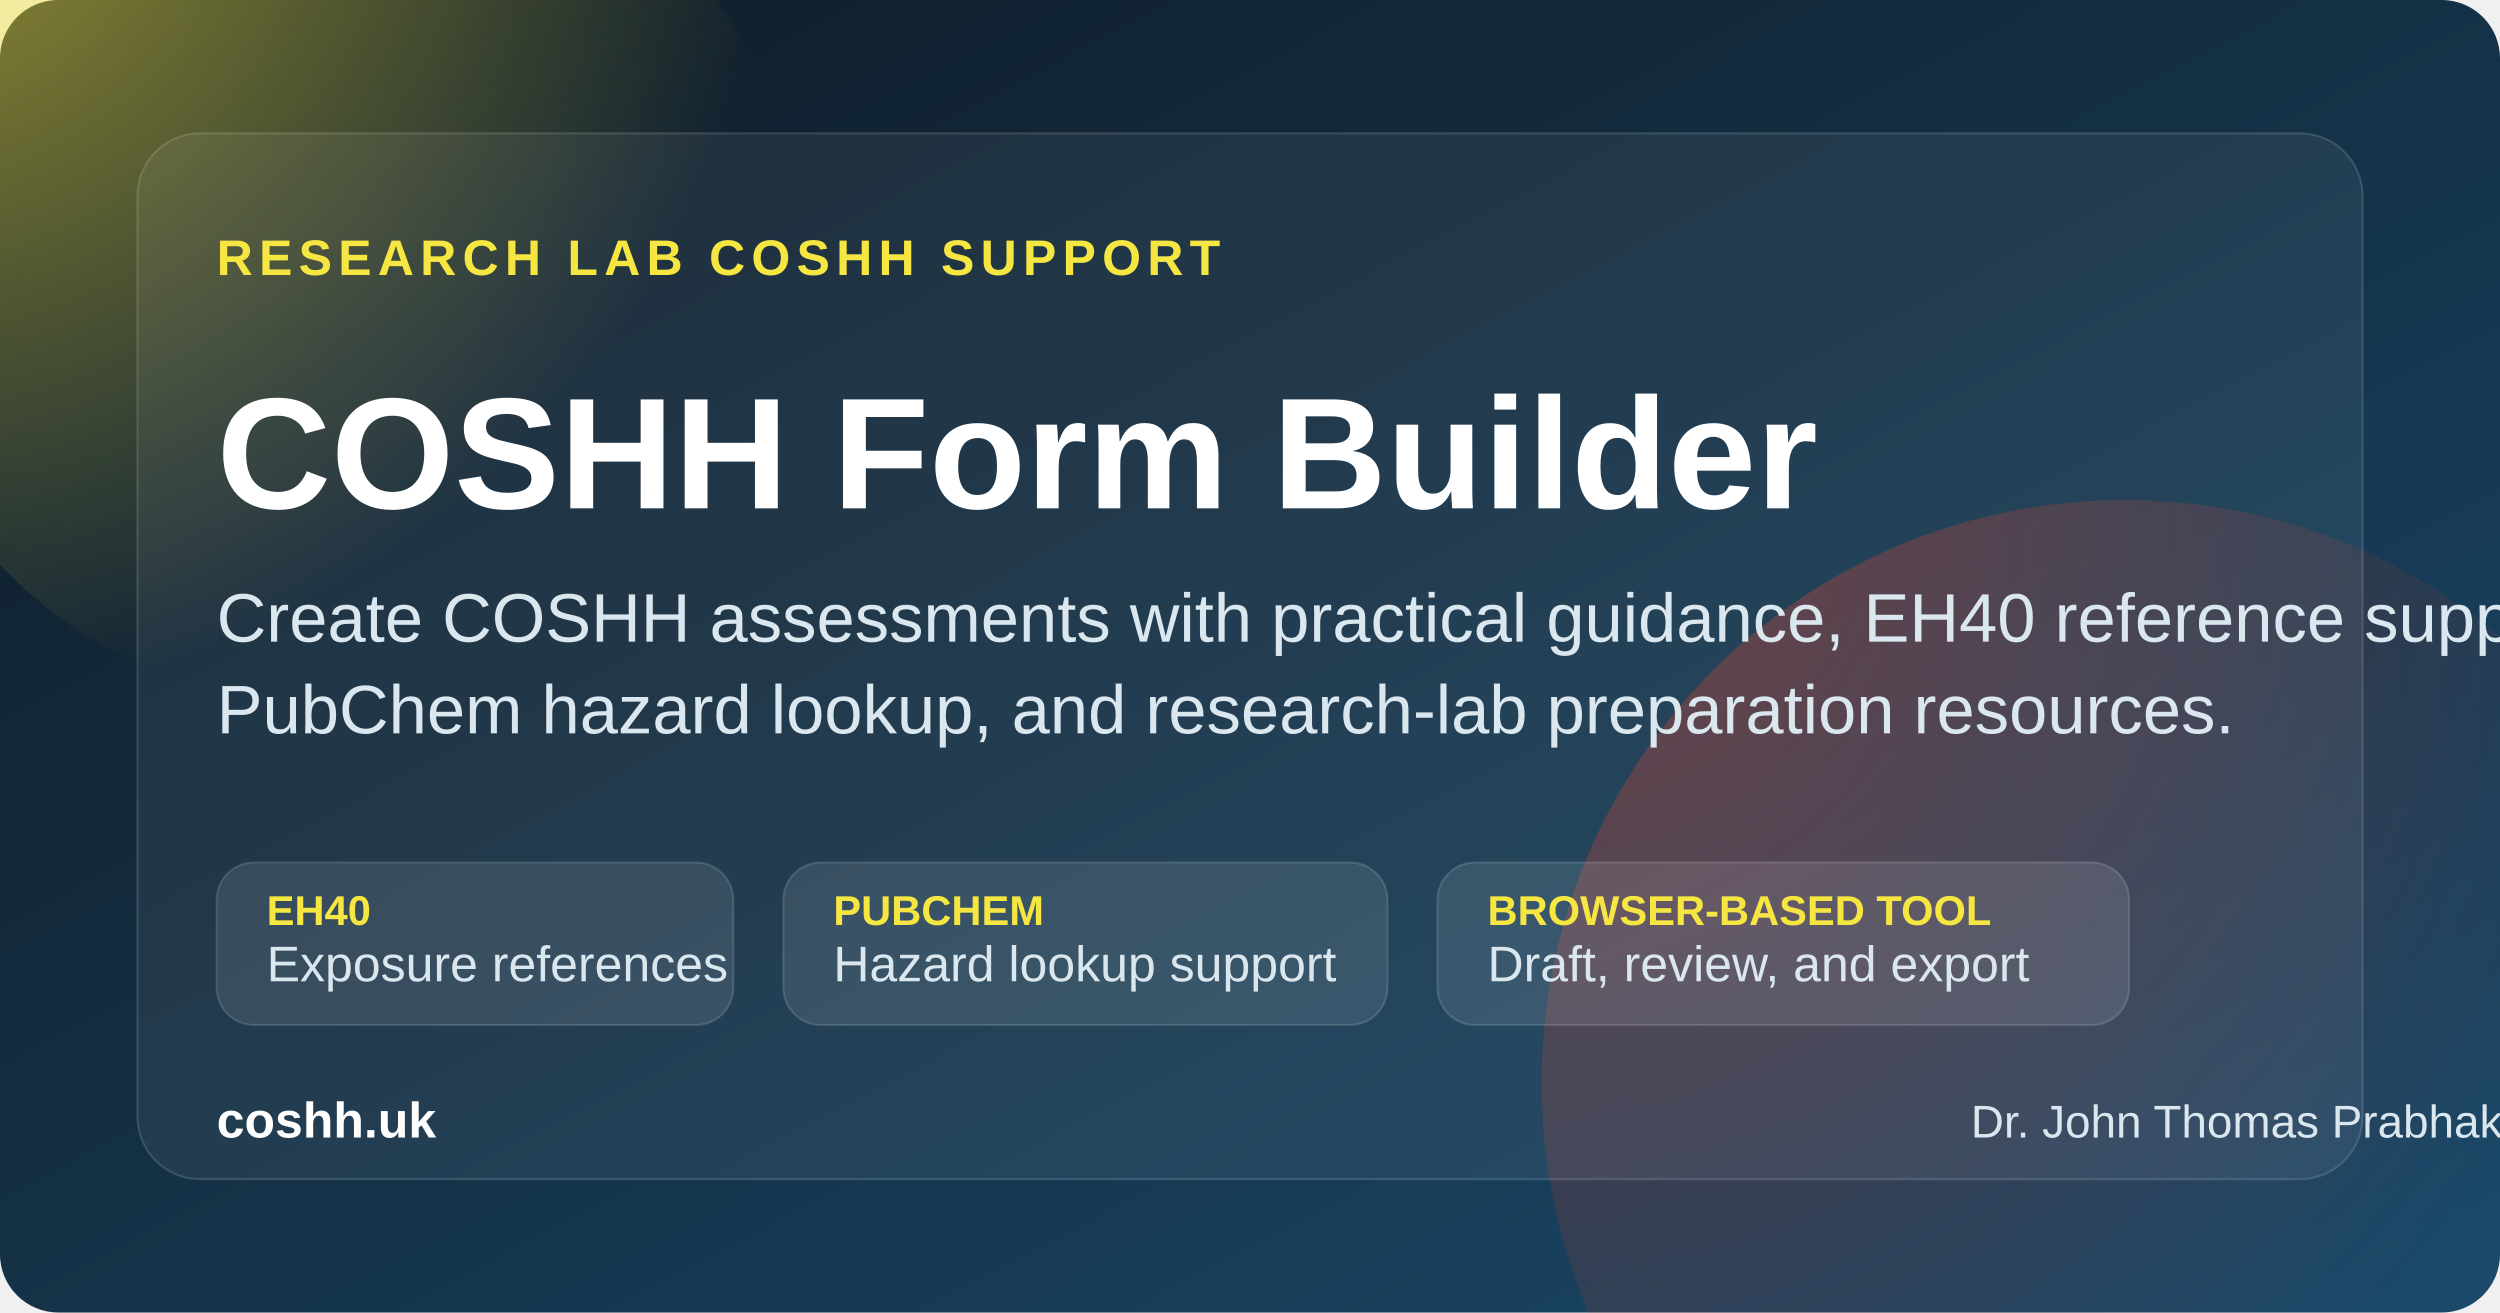
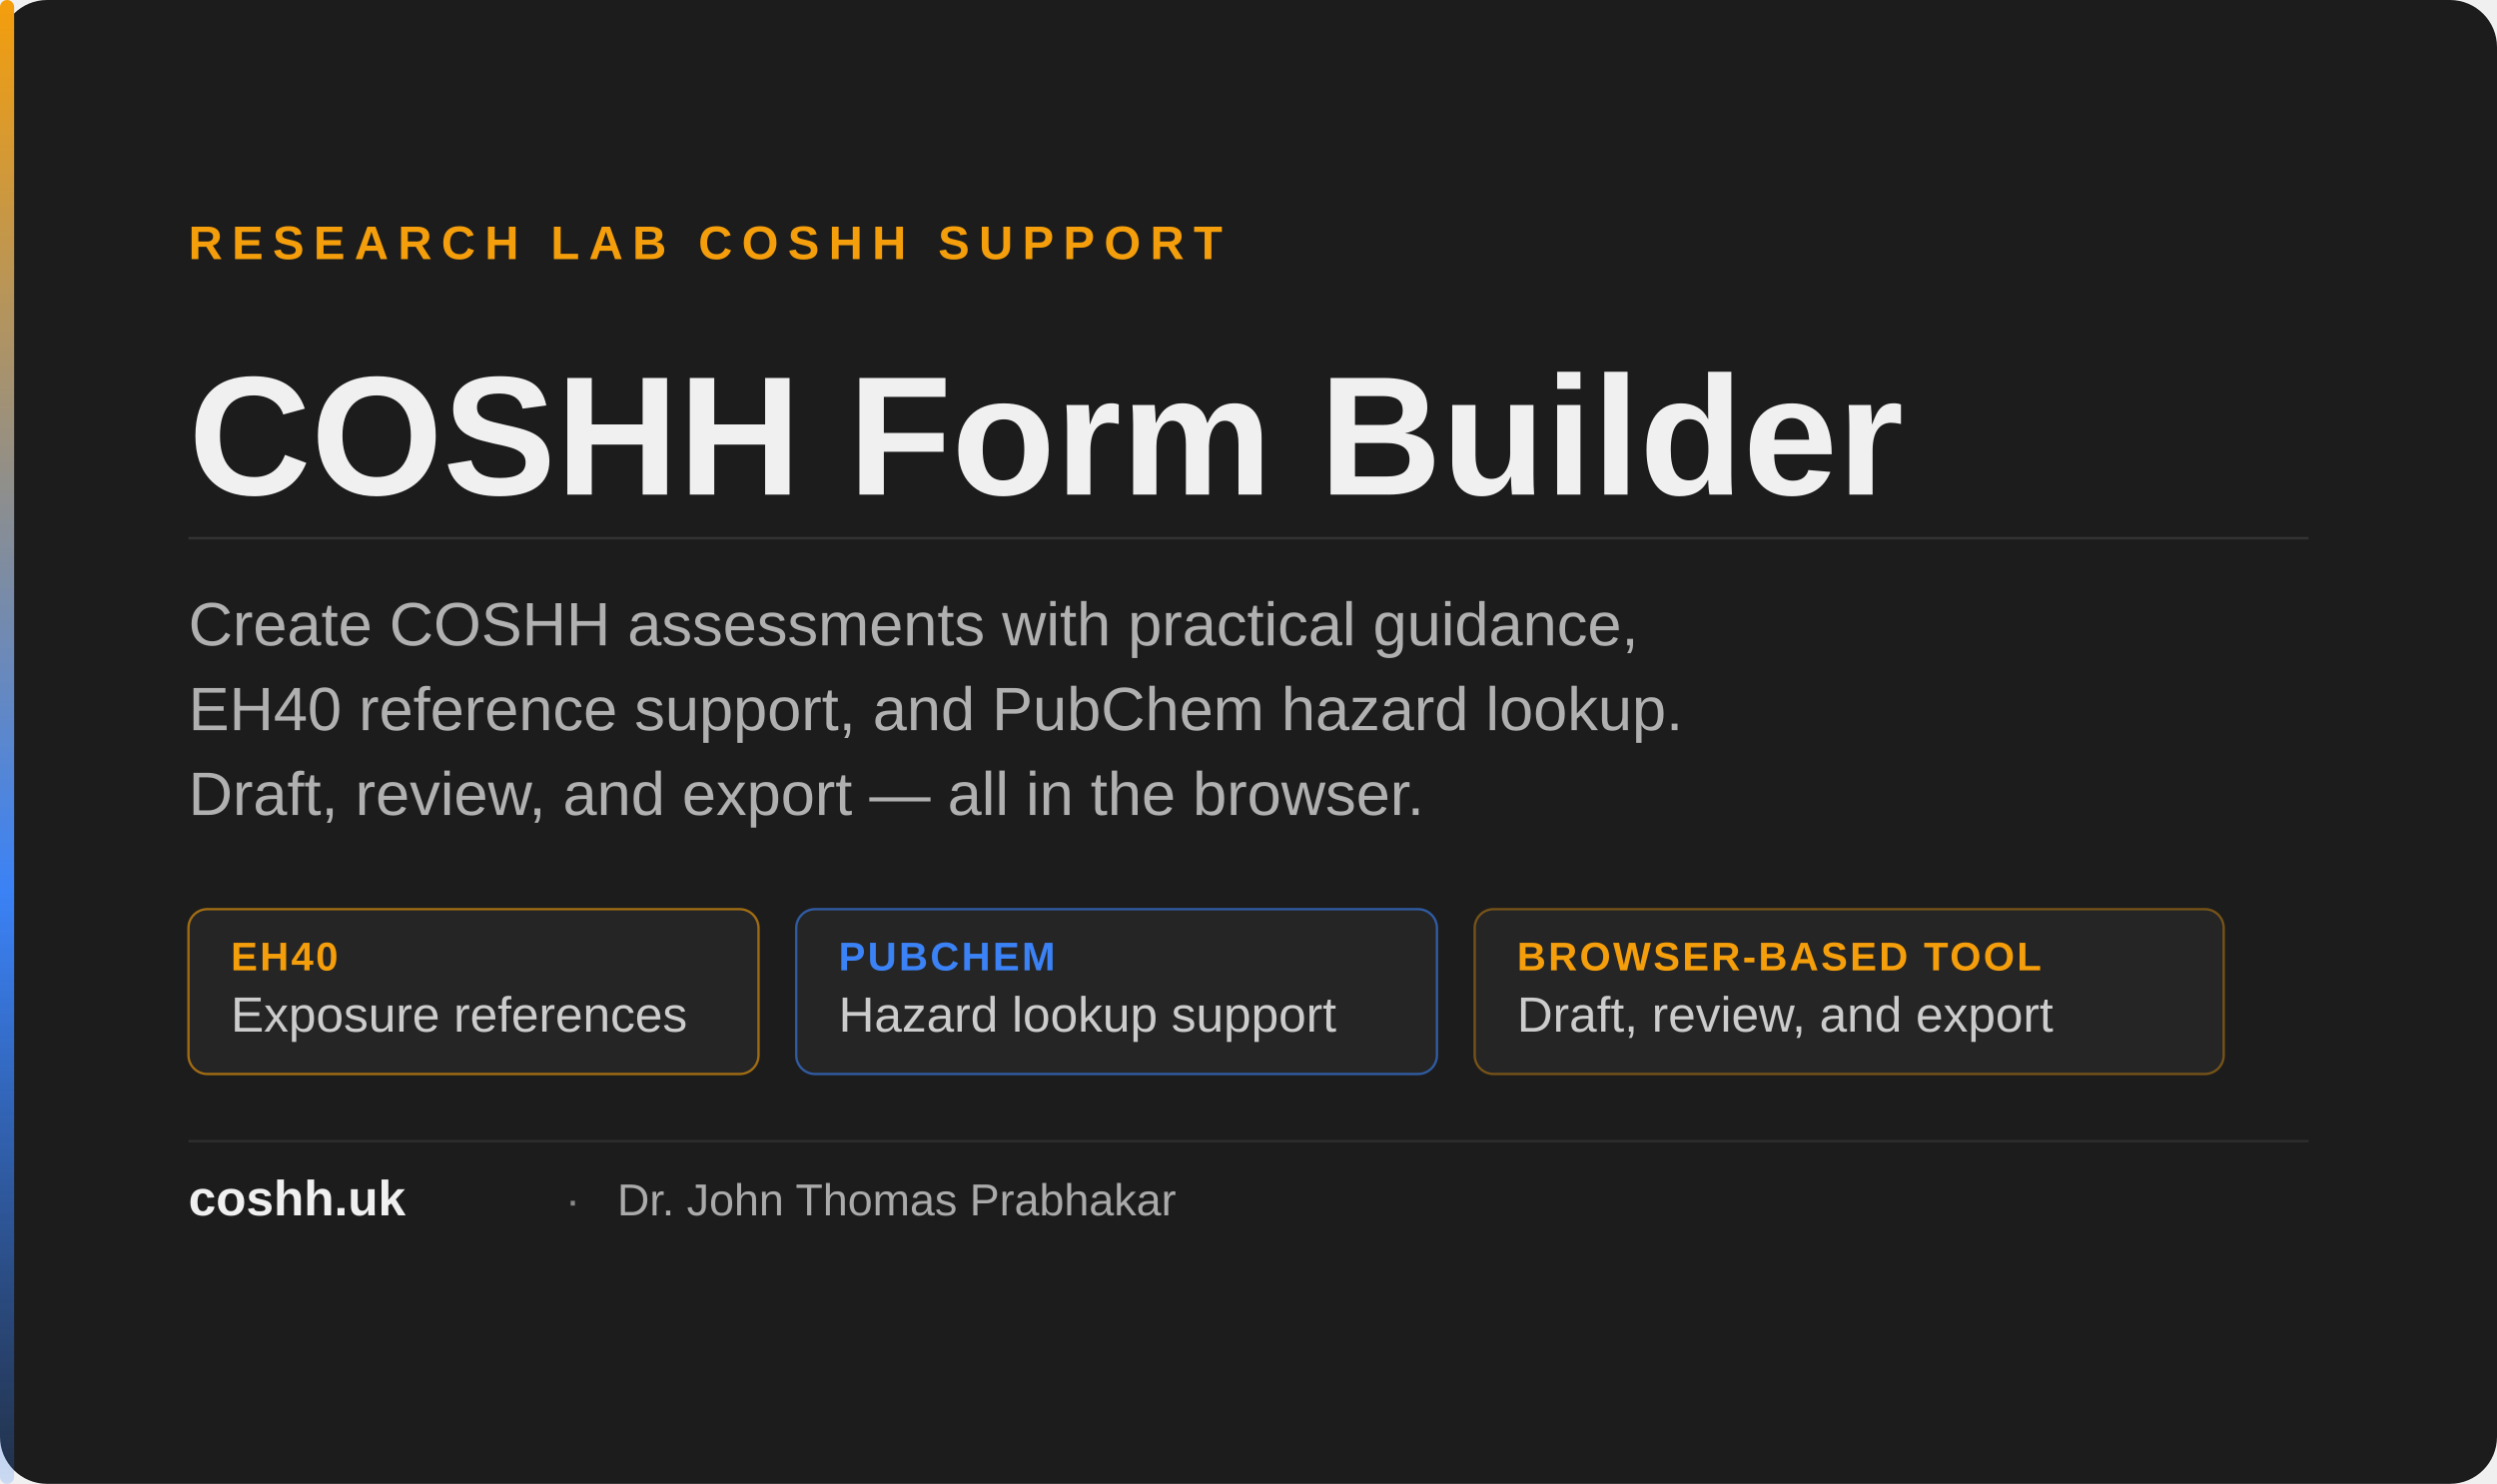
- <svg xmlns="http://www.w3.org/2000/svg" width="1200" height="630" viewBox="0 0 1200 630" role="img" aria-labelledby="title desc">
+ <svg xmlns="http://www.w3.org/2000/svg" width="1060" height="630" viewBox="0 0 1060 630" role="img" aria-labelledby="title desc">
  <defs>
-     <linearGradient id="bg" x1="0" y1="0" x2="1" y2="1">
-       <stop offset="0%" stop-color="#0f1923" />
-       <stop offset="100%" stop-color="#1a4a6b" />
+     <linearGradient id="accentBorder" x1="0" y1="0" x2="0" y2="1">
+       <stop offset="0%" stop-color="#f59e0b" />
+       <stop offset="60%" stop-color="#3b82f6" />
+       <stop offset="100%" stop-color="#3b82f6" stop-opacity="0.2" />
    </linearGradient>
-     <radialGradient id="glowA" cx="0" cy="0" r="1">
-       <stop offset="0%" stop-color="#f5e642" stop-opacity="0.65" />
-       <stop offset="100%" stop-color="#f5e642" stop-opacity="0" />
-     </radialGradient>
-     <radialGradient id="glowB" cx="0" cy="0" r="1">
-       <stop offset="0%" stop-color="#c8392b" stop-opacity="0.45" />
-       <stop offset="100%" stop-color="#c8392b" stop-opacity="0" />
-     </radialGradient>
  </defs>
-   <rect width="1200" height="630" fill="url(#bg)" rx="28" />
-   <circle cx="160" cy="120" r="220" fill="url(#glowA)" />
-   <circle cx="1020" cy="520" r="280" fill="url(#glowB)" />
-   <rect x="66" y="64" width="1068" height="502" rx="30" fill="rgba(255,255,255,0.06)" stroke="rgba(255,255,255,0.14)" />
-   <text x="104" y="132" fill="#f5e642" font-family="Arial, Helvetica, sans-serif" font-size="24" font-weight="700" letter-spacing="3">RESEARCH LAB COSHH SUPPORT</text>
-   <text x="104" y="244" fill="#ffffff" font-family="Arial, Helvetica, sans-serif" font-size="76" font-weight="700">COSHH Form Builder</text>
-   <text x="104" y="308" fill="#dbe7ef" font-family="Arial, Helvetica, sans-serif" font-size="33">Create COSHH assessments with practical guidance, EH40 reference support,</text>
-   <text x="104" y="352" fill="#dbe7ef" font-family="Arial, Helvetica, sans-serif" font-size="33">PubChem hazard lookup, and research-lab preparation resources.</text>
-   <g transform="translate(104 414)">
-     <rect width="248" height="78" rx="18" fill="#ffffff" fill-opacity="0.10" stroke="#ffffff" stroke-opacity="0.14" />
-     <text x="24" y="30" fill="#f5e642" font-family="Arial, Helvetica, sans-serif" font-size="20" font-weight="700">EH40</text>
-     <text x="24" y="57" fill="#dbe7ef" font-family="Arial, Helvetica, sans-serif" font-size="24">Exposure references</text>
+   <rect width="1060" height="630" fill="#1c1c1c" rx="20" />
+   <rect x="0" y="0" width="6" height="630" rx="3" fill="url(#accentBorder)" />
+   <text x="80" y="110" fill="#f59e0b" font-family="Arial, Helvetica, sans-serif" font-size="20" font-weight="700" letter-spacing="4">RESEARCH LAB COSHH SUPPORT</text>
+   <text x="80" y="210" fill="#f0f0f0" font-family="Arial, Helvetica, sans-serif" font-size="72" font-weight="700">COSHH Form Builder</text>
+   <rect x="80" y="228" width="900" height="1" fill="#333333" />
+   <text x="80" y="274" fill="#b0b0b0" font-family="Arial, Helvetica, sans-serif" font-size="26">Create COSHH assessments with practical guidance,</text>
+   <text x="80" y="310" fill="#b0b0b0" font-family="Arial, Helvetica, sans-serif" font-size="26">EH40 reference support, and PubChem hazard lookup.</text>
+   <text x="80" y="346" fill="#b0b0b0" font-family="Arial, Helvetica, sans-serif" font-size="26">Draft, review, and export — all in the browser.</text>
+   <g transform="translate(80 386)">
+     <rect width="242" height="70" rx="8" fill="#252525" stroke="#f59e0b" stroke-width="1" stroke-opacity="0.6" />
+     <text x="18" y="26" fill="#f59e0b" font-family="Arial, Helvetica, sans-serif" font-size="17" font-weight="700" letter-spacing="1">EH40</text>
+     <text x="18" y="52" fill="#cccccc" font-family="Arial, Helvetica, sans-serif" font-size="21">Exposure references</text>
  </g>
-   <g transform="translate(376 414)">
-     <rect width="290" height="78" rx="18" fill="#ffffff" fill-opacity="0.10" stroke="#ffffff" stroke-opacity="0.14" />
-     <text x="24" y="30" fill="#f5e642" font-family="Arial, Helvetica, sans-serif" font-size="20" font-weight="700">PUBCHEM</text>
-     <text x="24" y="57" fill="#dbe7ef" font-family="Arial, Helvetica, sans-serif" font-size="24">Hazard lookup support</text>
+   <g transform="translate(338 386)">
+     <rect width="272" height="70" rx="8" fill="#252525" stroke="#3b82f6" stroke-width="1" stroke-opacity="0.6" />
+     <text x="18" y="26" fill="#3b82f6" font-family="Arial, Helvetica, sans-serif" font-size="17" font-weight="700" letter-spacing="1">PUBCHEM</text>
+     <text x="18" y="52" fill="#cccccc" font-family="Arial, Helvetica, sans-serif" font-size="21">Hazard lookup support</text>
  </g>
-   <g transform="translate(690 414)">
-     <rect width="332" height="78" rx="18" fill="#ffffff" fill-opacity="0.10" stroke="#ffffff" stroke-opacity="0.14" />
-     <text x="24" y="30" fill="#f5e642" font-family="Arial, Helvetica, sans-serif" font-size="20" font-weight="700">BROWSER-BASED TOOL</text>
-     <text x="24" y="57" fill="#dbe7ef" font-family="Arial, Helvetica, sans-serif" font-size="24">Draft, review, and export</text>
+   <g transform="translate(626 386)">
+     <rect width="318" height="70" rx="8" fill="#252525" stroke="#f59e0b" stroke-width="1" stroke-opacity="0.4" />
+     <text x="18" y="26" fill="#f59e0b" font-family="Arial, Helvetica, sans-serif" font-size="17" font-weight="700" letter-spacing="1">BROWSER-BASED TOOL</text>
+     <text x="18" y="52" fill="#cccccc" font-family="Arial, Helvetica, sans-serif" font-size="21">Draft, review, and export</text>
  </g>
-   <text x="104" y="546" fill="#ffffff" font-family="Arial, Helvetica, sans-serif" font-size="24" font-weight="700">coshh.uk</text>
-   <text x="946" y="546" fill="#dbe7ef" font-family="Arial, Helvetica, sans-serif" font-size="22">Dr. John Thomas Prabhakar</text>
+   <rect x="80" y="484" width="900" height="1" fill="#2e2e2e" />
+   <text x="80" y="516" fill="#f0f0f0" font-family="Arial, Helvetica, sans-serif" font-size="21" font-weight="700">coshh.uk</text>
+   <text x="240" y="516" fill="#888888" font-family="Arial, Helvetica, sans-serif" font-size="19">·</text>
+   <text x="262" y="516" fill="#aaaaaa" font-family="Arial, Helvetica, sans-serif" font-size="19">Dr. John Thomas Prabhakar</text>
</svg>
